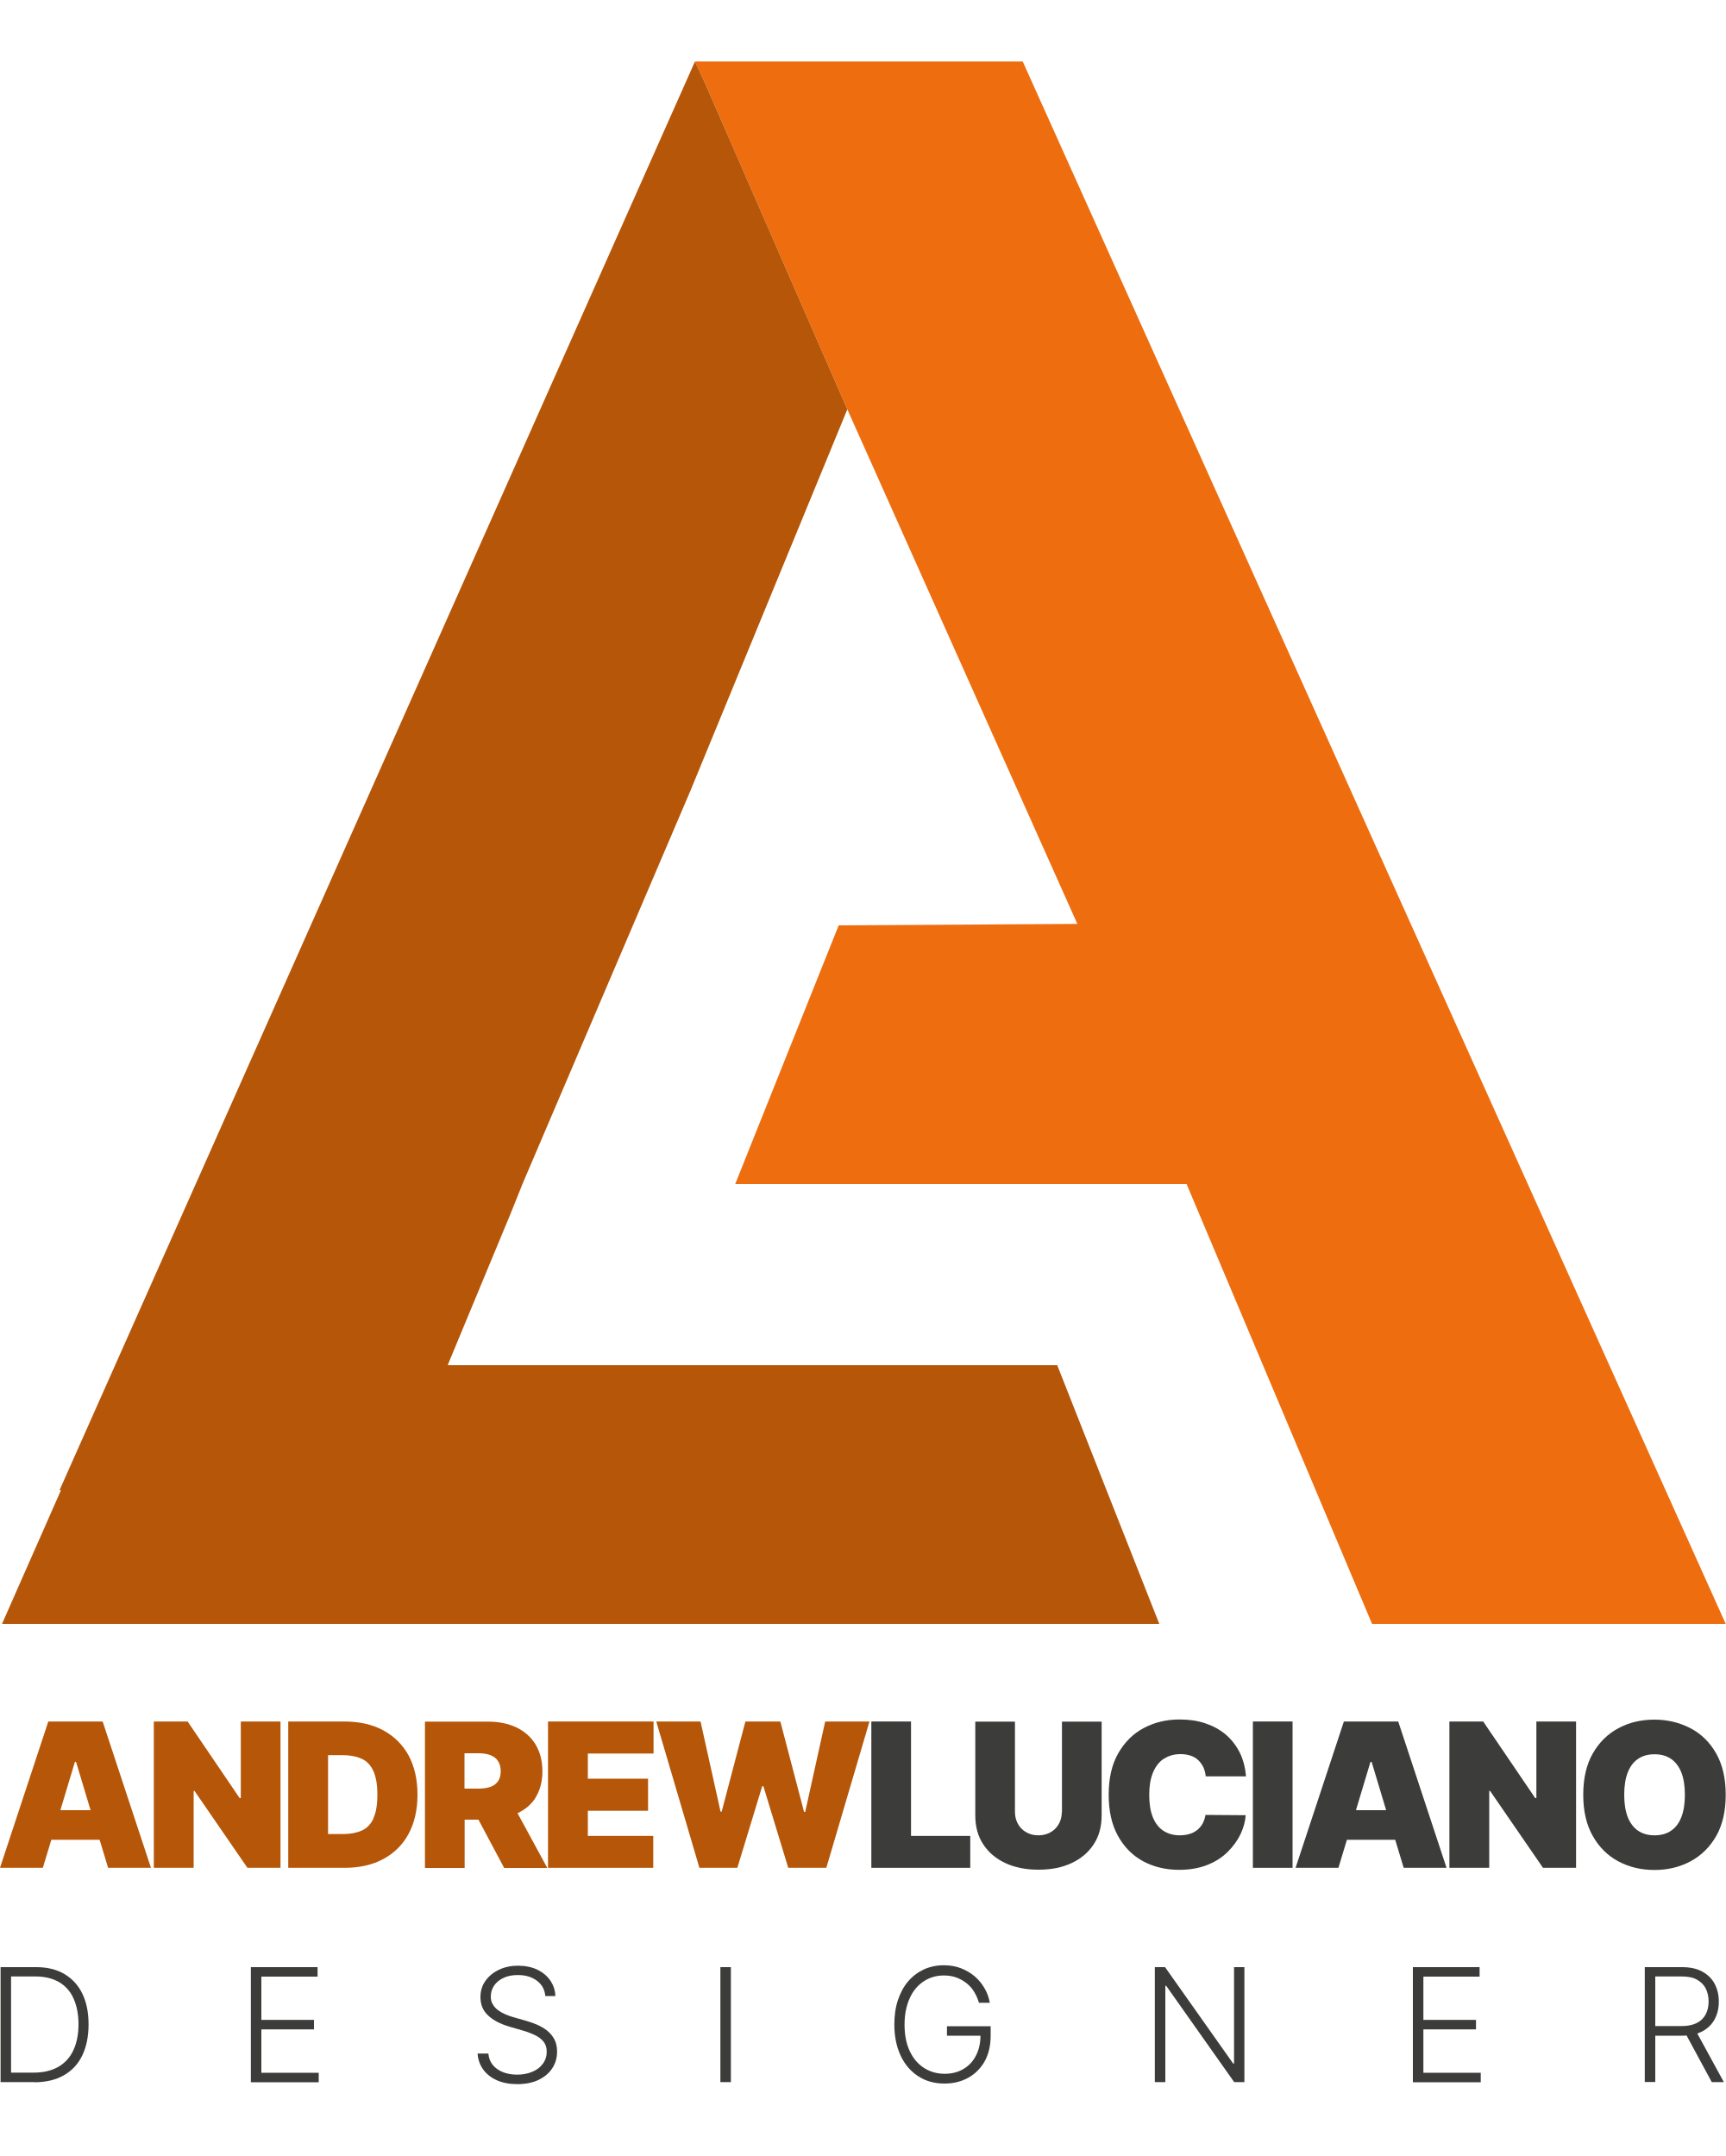
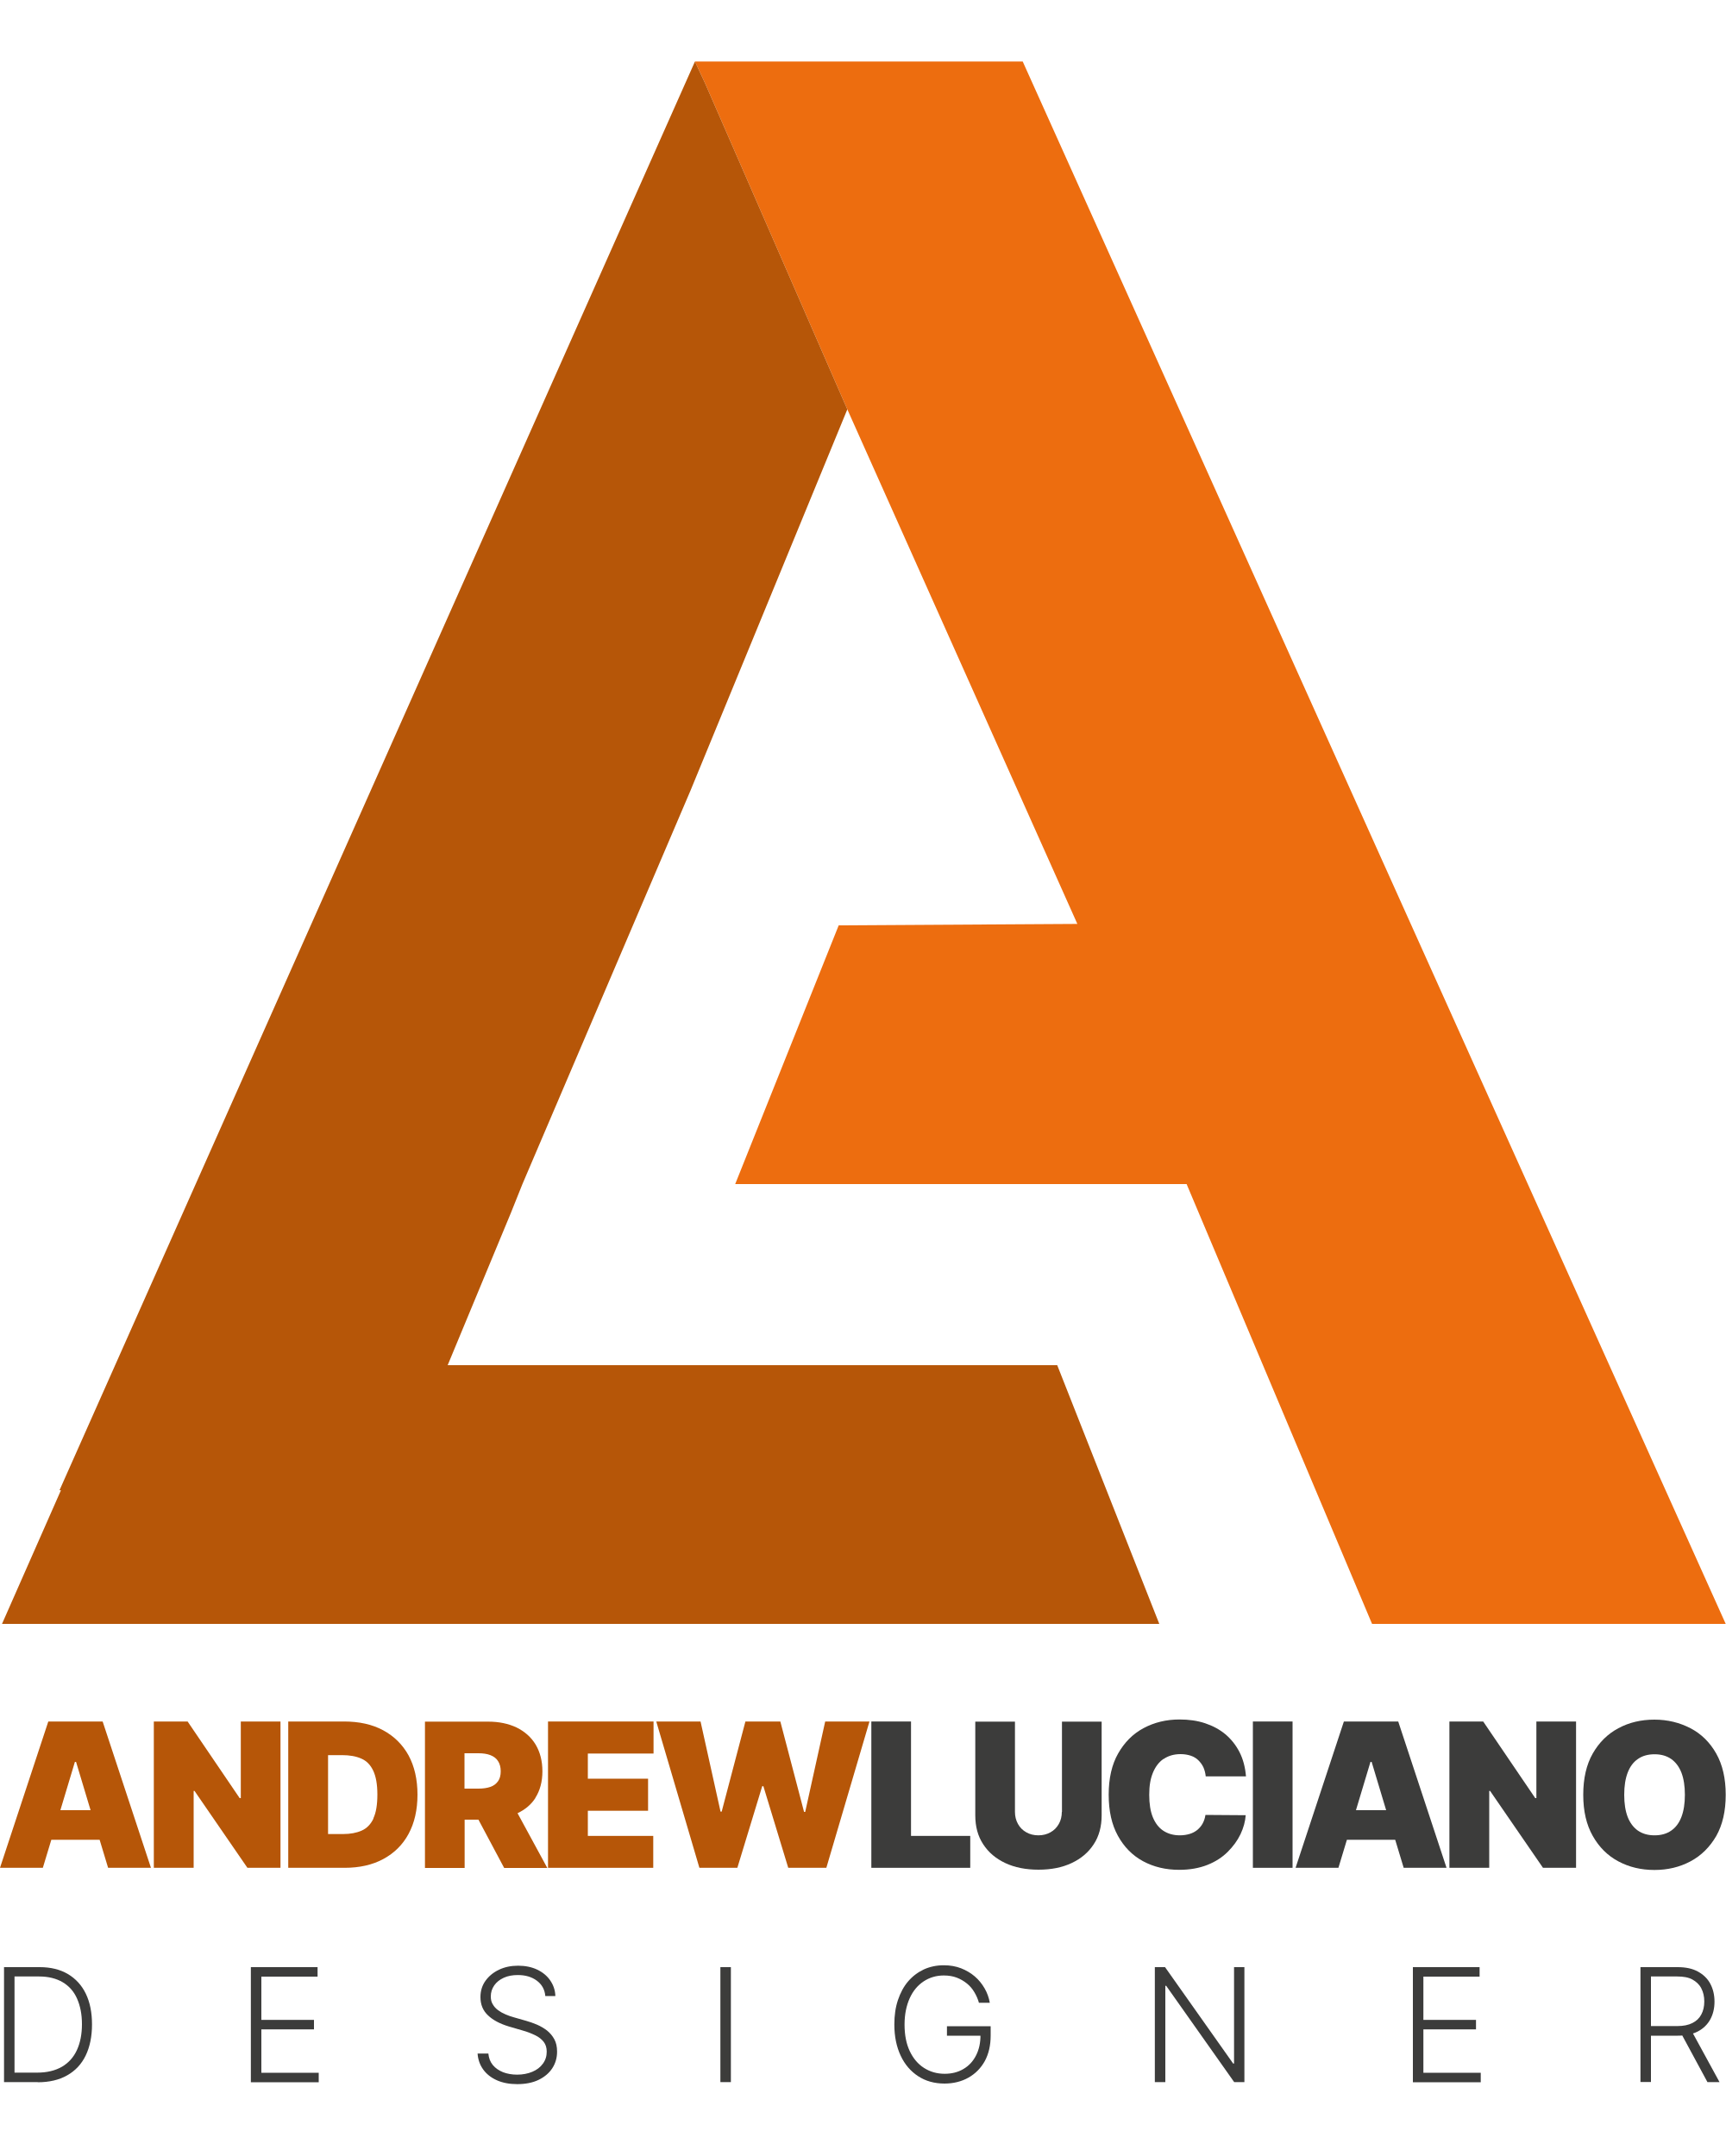
<svg xmlns="http://www.w3.org/2000/svg" id="Camada_1" version="1.1" viewBox="0 0 120 150">
  <defs>
    <style>
      .st0 {
        fill: #ed6d0f;
      }

      .st1 {
        fill: #b65608;
      }

      .st2 {
        fill: #3c3c3b;
      }
    </style>
  </defs>
  <g>
    <polygon class="st0" points="58.94 28.48 74.94 64.28 58.34 64.38 51.14 82.38 59.44 82.38 82.54 82.38 95.44 112.98 120.04 112.98 71.14 4.28 48.34 4.28 49.04 5.78 58.94 28.48" />
    <polygon class="st1" points="80.64 112.98 73.54 94.98 31.14 94.98 35.54 84.38 36.34 82.38 48.04 54.98 58.94 28.48 49.04 5.78 48.34 4.28 4.14 103.68 4.24 103.68 .14 112.98 80.64 112.98" />
  </g>
  <g>
    <g>
-       <path class="st1" d="M3.36,119.77L0,129.95h2.98l.59-1.95h3.36l.59,1.95h2.98l-3.36-10.18h-3.78ZM4.2,125.94l1.01-3.36h.08l1.01,3.36h-2.11Z" />
+       <path class="st1" d="M3.36,119.77l-3.36,10.18h2.98l.59-1.95h3.36l.59,1.95h2.98l-3.36-10.18h-3.78ZM4.2,125.94l1.01-3.36h.08l1.01,3.36h-2.11,0Z" />
      <polygon class="st1" points="16.75 125.1 16.67 125.1 13.05 119.77 10.7 119.77 10.7 129.95 13.47 129.95 13.47 124.6 13.53 124.6 17.21 129.95 19.51 129.95 19.51 119.77 16.75 119.77 16.75 125.1" />
-       <path class="st1" d="M26.65,120.38c-.76-.41-1.67-.61-2.72-.61h-3.88v10.18h3.92c1.03,0,1.93-.2,2.69-.61.76-.41,1.35-.99,1.76-1.75s.62-1.67.62-2.73-.21-1.97-.62-2.73c-.42-.76-1.01-1.34-1.77-1.75ZM25.98,126.52c-.19.4-.46.68-.82.84-.36.16-.79.24-1.29.24h-1.05v-5.49h.97c.53,0,.98.08,1.34.24.37.16.64.44.83.84.19.4.29.95.29,1.66s-.09,1.26-.28,1.66Z" />
-       <path class="st1" d="M37.24,125.08c.32-.5.49-1.12.49-1.84s-.16-1.34-.47-1.86c-.31-.52-.76-.91-1.32-1.19-.57-.27-1.23-.41-1.98-.41h-4.4v10.18h2.76v-3.36h.96l1.79,3.36h3l-2.07-3.81c.53-.25.95-.6,1.25-1.07ZM32.31,121.98h.97c.32,0,.6.04.83.13s.41.22.53.41c.12.18.19.42.19.71s-.06.52-.19.7-.3.31-.53.39c-.23.08-.51.12-.83.12h-.97v-2.47Z" />
+       <path class="st1" d="M26.65,120.38c-.76-.41-1.67-.61-2.72-.61h-3.88v10.18h3.92c1.03,0,1.93-.2,2.69-.61s1.35-.99,1.76-1.75.62-1.67.62-2.73-.21-1.97-.62-2.73c-.42-.76-1.01-1.34-1.77-1.75ZM25.98,126.52c-.19.4-.46.68-.82.84-.36.16-.79.24-1.29.24h-1.05v-5.49h.97c.53,0,.98.08,1.34.24.37.16.64.44.83.84.19.4.29.95.29,1.66s-.09,1.26-.28,1.66h.01Z" />
+       <path class="st1" d="M37.24,125.08c.32-.5.49-1.12.49-1.84s-.16-1.34-.47-1.86c-.31-.52-.76-.91-1.32-1.19-.57-.27-1.23-.41-1.98-.41h-4.4v10.18h2.76v-3.36h.96l1.79,3.36h3l-2.07-3.81c.53-.25.95-.6,1.25-1.07h-.01ZM32.31,121.98h.97c.32,0,.6.04.83.13s.41.22.53.41c.12.18.19.42.19.71s-.06.52-.19.7-.3.31-.53.39-.51.12-.83.12h-.97v-2.47h0Z" />
      <polygon class="st1" points="38.12 129.95 45.44 129.95 45.44 127.73 40.89 127.73 40.89 125.98 45.08 125.98 45.08 123.75 40.89 123.75 40.89 122 45.46 122 45.46 119.77 38.12 119.77 38.12 129.95" />
      <polygon class="st1" points="57.4 119.77 56.01 126.06 55.93 126.06 54.28 119.77 51.85 119.77 50.2 126.04 50.12 126.04 48.73 119.77 45.65 119.77 48.65 129.95 51.29 129.95 53.02 124.27 53.1 124.27 54.83 129.95 57.48 129.95 60.48 119.77 57.4 119.77" />
    </g>
    <g>
      <polygon class="st2" points="63.37 119.77 60.61 119.77 60.61 129.95 67.49 129.95 67.49 127.73 63.37 127.73 63.37 119.77" />
-       <path class="st2" d="M73.86,126.06c0,.31-.07.6-.21.84-.14.25-.33.44-.58.58-.25.14-.53.21-.84.21s-.6-.07-.84-.21c-.25-.14-.44-.33-.58-.58-.14-.25-.21-.53-.21-.84v-6.28h-2.76v6.52c0,.78.18,1.45.55,2.01.37.57.88,1,1.54,1.31.66.31,1.43.46,2.31.46s1.64-.15,2.3-.46c.66-.31,1.17-.74,1.54-1.31.37-.56.55-1.24.55-2.01v-6.52h-2.76v6.28Z" />
-       <path class="st2" d="M80.94,122.38c.32-.22.71-.34,1.18-.34.26,0,.5.04.71.11.21.07.39.18.53.32s.26.3.35.49c.08.19.14.4.16.63h2.8c-.05-.63-.2-1.2-.45-1.69-.25-.49-.58-.9-.98-1.24-.41-.34-.88-.59-1.42-.77s-1.13-.26-1.78-.26c-.91,0-1.74.2-2.49.6s-1.33.99-1.77,1.76-.66,1.73-.66,2.87.21,2.08.64,2.86c.43.78,1.01,1.37,1.75,1.77.74.4,1.58.6,2.51.6.75,0,1.4-.12,1.96-.34s1.04-.53,1.42-.91.68-.79.89-1.23c.21-.45.33-.88.36-1.32l-2.8-.02c-.03.22-.1.42-.19.59s-.22.32-.37.45c-.15.12-.33.22-.53.28s-.43.1-.69.1c-.45,0-.83-.11-1.15-.32-.32-.21-.56-.53-.73-.94-.17-.42-.25-.94-.25-1.56,0-.59.08-1.1.25-1.52s.41-.74.73-.97Z" />
+       <path class="st2" d="M73.86,126.06c0,.31-.07.6-.21.84-.14.25-.33.44-.58.58s-.53.21-.84.21-.6-.07-.84-.21c-.25-.14-.44-.33-.58-.58s-.21-.53-.21-.84v-6.28h-2.76v6.52c0,.78.18,1.45.55,2.01.37.57.88,1,1.54,1.31s1.43.46,2.31.46,1.64-.15,2.3-.46c.66-.31,1.17-.74,1.54-1.31.37-.56.55-1.24.55-2.01v-6.52h-2.76v6.28h-.01Z" />
+       <path class="st2" d="M80.94,122.38c.32-.22.71-.34,1.18-.34.26,0,.5.04.71.11s.39.18.53.32.26.3.35.49c.08.19.14.4.16.63h2.8c-.05-.63-.2-1.2-.45-1.69-.25-.49-.58-.9-.98-1.24-.41-.34-.88-.59-1.42-.77s-1.13-.26-1.78-.26c-.91,0-1.74.2-2.49.6s-1.33.99-1.77,1.76-.66,1.73-.66,2.87.21,2.08.64,2.86,1.01,1.37,1.75,1.77c.74.4,1.58.6,2.51.6.75,0,1.4-.12,1.96-.34s1.04-.53,1.42-.91.68-.79.89-1.23c.21-.45.33-.88.36-1.32l-2.8-.02c-.03.22-.1.42-.19.59s-.22.32-.37.45c-.15.12-.33.22-.53.28s-.43.1-.69.1c-.45,0-.83-.11-1.15-.32s-.56-.53-.73-.94c-.17-.42-.25-.94-.25-1.56s.08-1.1.25-1.52.41-.74.73-.97h.02Z" />
      <rect class="st2" x="87.15" y="119.77" width="2.76" height="10.18" />
-       <path class="st2" d="M93.48,119.77l-3.36,10.18h2.98l.59-1.95h3.36l.59,1.95h2.98l-3.36-10.18h-3.78ZM94.32,125.94l1.01-3.36h.08l1.01,3.36h-2.11Z" />
+       <path class="st2" d="M93.48,119.77l-3.36,10.18h2.98l.59-1.95h3.36l.59,1.95h2.98l-3.36-10.18h-3.78ZM94.32,125.94l1.01-3.36h.08l1.01,3.36h-2.11,0Z" />
      <polygon class="st2" points="106.87 125.1 106.79 125.1 103.17 119.77 100.82 119.77 100.82 129.95 103.59 129.95 103.59 124.6 103.65 124.6 107.33 129.95 109.63 129.95 109.63 119.77 106.87 119.77 106.87 125.1" />
-       <path class="st2" d="M119.38,122c-.44-.78-1.04-1.37-1.79-1.76s-1.58-.6-2.51-.6-1.77.2-2.51.6c-.75.4-1.34.99-1.78,1.76s-.66,1.73-.66,2.87.22,2.08.66,2.86,1.03,1.37,1.78,1.77c.75.4,1.58.6,2.51.6s1.76-.2,2.51-.6,1.34-.99,1.79-1.76c.44-.78.66-1.73.66-2.87s-.22-2.09-.66-2.87ZM116.96,126.41c-.16.42-.4.74-.71.95-.31.22-.7.33-1.16.33s-.84-.11-1.16-.33c-.31-.22-.55-.54-.71-.95-.16-.42-.24-.93-.24-1.54s.08-1.12.24-1.54c.16-.42.4-.74.71-.95.31-.22.7-.33,1.16-.33s.84.11,1.16.33c.31.22.55.54.71.95.16.42.24.93.24,1.54s-.08,1.12-.24,1.54Z" />
+       <path class="st2" d="M119.38,122c-.44-.78-1.04-1.37-1.79-1.76s-1.58-.6-2.51-.6-1.77.2-2.51.6c-.75.4-1.34.99-1.78,1.76s-.66,1.73-.66,2.87.22,2.08.66,2.86c.44.78,1.03,1.37,1.78,1.77s1.58.6,2.51.6,1.76-.2,2.51-.6,1.34-.99,1.79-1.76c.44-.78.66-1.73.66-2.87s-.22-2.09-.66-2.87ZM116.96,126.41c-.16.42-.4.74-.71.95-.31.22-.7.33-1.16.33s-.84-.11-1.16-.33c-.31-.22-.55-.54-.71-.95-.16-.42-.24-.93-.24-1.54s.08-1.12.24-1.54c.16-.42.4-.74.71-.95.31-.22.7-.33,1.16-.33s.84.11,1.16.33c.31.22.55.54.71.95.16.42.24.93.24,1.54s-.08,1.12-.24,1.54Z" />
    </g>
  </g>
  <g>
-     <path class="st2" d="M2.39,144.86H.04v-8h2.48c.76,0,1.42.16,1.96.48s.96.77,1.25,1.37.43,1.31.43,2.14-.15,1.56-.44,2.16c-.29.6-.72,1.06-1.29,1.38-.56.32-1.25.48-2.05.48ZM.77,144.2h1.57c.69,0,1.26-.14,1.73-.41.46-.27.81-.66,1.04-1.16.23-.5.35-1.1.35-1.8,0-.69-.12-1.28-.34-1.78-.22-.5-.56-.88-1-1.14s-.99-.4-1.63-.4H.77v6.69Z" />
+     <path class="st2" d="M2.63,144.86H.28v-8h2.48c.76,0,1.42.16,1.96.48s.96.77,1.25,1.37.43,1.31.43,2.14-.15,1.56-.44,2.16-.72,1.06-1.29,1.38c-.56.32-1.25.48-2.05.48h.01ZM1.01,144.2h1.57c.69,0,1.26-.14,1.73-.41.46-.27.81-.66,1.04-1.16s.35-1.1.35-1.8-.12-1.28-.34-1.78c-.22-.5-.56-.88-1-1.14s-.99-.4-1.63-.4h-1.72v6.69Z" />
    <path class="st2" d="M17.45,144.86v-8h4.64v.66h-3.91v3.01h3.66v.66h-3.66v3.02h3.99v.66h-4.72Z" />
-     <path class="st2" d="M37.93,138.86c-.04-.45-.24-.8-.59-1.06-.35-.26-.79-.39-1.32-.39-.37,0-.7.06-.98.19-.28.13-.5.3-.66.53s-.24.48-.24.77c0,.21.04.4.14.55.09.16.21.29.37.41.15.11.33.21.52.29.19.08.38.15.57.2l.84.24c.25.07.51.16.77.27.25.11.49.25.7.41.21.17.38.37.51.61s.19.52.19.86c0,.43-.11.81-.33,1.15-.22.34-.54.61-.95.81s-.91.3-1.49.3c-.54,0-1.02-.09-1.42-.27-.4-.18-.72-.43-.95-.75-.23-.32-.36-.69-.39-1.11h.75c.03.32.13.58.31.8.18.22.42.38.71.5.29.11.62.17.98.17.4,0,.75-.07,1.06-.2.31-.13.56-.32.73-.56.18-.24.27-.52.27-.84,0-.27-.07-.5-.21-.68s-.34-.34-.59-.46c-.25-.12-.54-.24-.87-.33l-.96-.28c-.63-.19-1.12-.45-1.46-.78-.35-.33-.52-.75-.52-1.27,0-.43.12-.81.35-1.13s.54-.58.94-.77.84-.28,1.33-.28.94.09,1.32.27.69.43.91.75c.22.32.35.68.36,1.09h-.71Z" />
+     <path class="st2" d="M37.93,138.86c-.04-.45-.24-.8-.59-1.06s-.79-.39-1.32-.39c-.37,0-.7.06-.98.19s-.5.3-.66.53-.24.48-.24.77c0,.21.04.4.14.55.09.16.21.29.37.41.15.11.33.21.52.29.19.08.38.15.57.2l.84.24c.25.07.51.16.77.27.25.11.49.25.7.41.21.17.38.37.51.61s.19.52.19.86c0,.43-.11.81-.33,1.15s-.54.61-.95.81-.91.3-1.49.3c-.54,0-1.02-.09-1.42-.27-.4-.18-.72-.43-.95-.75s-.36-.69-.39-1.11h.75c.03.32.13.58.31.8s.42.38.71.5c.29.11.62.17.98.17.4,0,.75-.07,1.06-.2.31-.13.56-.32.73-.56.18-.24.27-.52.27-.84,0-.27-.07-.5-.21-.68s-.34-.34-.59-.46c-.25-.12-.54-.24-.87-.33l-.96-.28c-.63-.19-1.12-.45-1.46-.78-.35-.33-.52-.75-.52-1.27,0-.43.12-.81.35-1.13s.54-.58.94-.77.84-.28,1.33-.28.94.09,1.32.27.69.43.91.75.35.68.36,1.09h-.71.01Z" />
    <path class="st2" d="M50.84,136.86v8h-.73v-8h.73Z" />
-     <path class="st2" d="M68.1,139.36c-.07-.27-.18-.51-.32-.75s-.31-.44-.52-.61-.45-.31-.71-.41-.57-.15-.9-.15c-.52,0-.99.14-1.4.41-.41.27-.74.66-.97,1.17s-.36,1.12-.36,1.84.12,1.33.36,1.84c.24.51.57.9.99,1.17s.9.41,1.44.41c.49,0,.93-.11,1.3-.33.38-.22.67-.53.88-.94.21-.41.32-.89.31-1.45l.23.07h-2.56v-.66h3.04v.66c0,.68-.14,1.27-.41,1.77-.28.5-.66.88-1.14,1.15-.48.27-1.04.41-1.66.41-.7,0-1.31-.17-1.83-.51s-.93-.81-1.22-1.43c-.29-.62-.44-1.34-.44-2.17,0-.63.08-1.19.25-1.7.17-.5.4-.94.71-1.3.31-.36.67-.63,1.09-.83.42-.19.88-.29,1.39-.29.44,0,.84.07,1.2.21s.68.33.96.57.5.52.68.83c.18.31.3.65.36,1h-.75Z" />
+     <path class="st2" d="M68.1,139.36c-.07-.27-.18-.51-.32-.75s-.31-.44-.52-.61-.45-.31-.71-.41-.57-.15-.9-.15c-.52,0-.99.14-1.4.41-.41.27-.74.66-.97,1.17s-.36,1.12-.36,1.84.12,1.33.36,1.84.57.9.99,1.17.9.41,1.44.41c.49,0,.93-.11,1.3-.33.38-.22.67-.53.88-.94s.32-.89.31-1.45l.23.07h-2.56v-.66h3.04v.66c0,.68-.14,1.27-.41,1.77-.28.5-.66.88-1.14,1.15-.48.27-1.04.41-1.66.41-.7,0-1.31-.17-1.83-.51s-.93-.81-1.22-1.43-.44-1.34-.44-2.17c0-.63.08-1.19.25-1.7.17-.5.4-.94.71-1.3.31-.36.67-.63,1.09-.83.42-.19.88-.29,1.39-.29.44,0,.84.07,1.2.21s.68.33.96.57.5.52.68.83.3.65.36,1h-.75v.02Z" />
    <path class="st2" d="M86.56,136.86v8h-.71l-4.73-6.7h-.06v6.7h-.73v-8h.71l4.74,6.71h.06v-6.71h.72Z" />
-     <path class="st2" d="M98.28,144.86v-8h4.64v.66h-3.91v3.01h3.66v.66h-3.66v3.02h3.99v.66h-4.72Z" />
-     <path class="st2" d="M114.41,144.86v-8h2.58c.57,0,1.04.1,1.42.31s.67.49.86.85.29.77.29,1.24-.1.88-.29,1.23-.48.64-.86.84-.85.3-1.41.3h-2.2v-.67h2.18c.42,0,.76-.07,1.04-.21s.48-.33.62-.59.21-.56.21-.91-.07-.65-.21-.92-.35-.46-.62-.61-.63-.21-1.05-.21h-1.83v7.34h-.73ZM117.94,141.25l1.97,3.61h-.84l-1.95-3.61h.82Z" />
+     <path class="st2" d="M98.28,144.86v-8h4.64v.66h-3.91v3.01h3.66v.66h-3.66v3.02h3.99v.66h-4.72,0Z" />
+     <path class="st2" d="M114.11,144.86v-8h2.58c.57,0,1.04.1,1.42.31s.67.49.86.85.29.77.29,1.24-.1.88-.29,1.23-.48.64-.86.84-.85.3-1.41.3h-2.2v-.67h2.18c.42,0,.76-.07,1.04-.21s.48-.33.62-.59.21-.56.21-.91-.07-.65-.21-.92-.35-.46-.62-.61-.63-.21-1.05-.21h-1.83v7.34h-.73,0ZM117.64,141.25l1.97,3.61h-.84l-1.95-3.61s.82,0,.82,0Z" />
  </g>
</svg>
